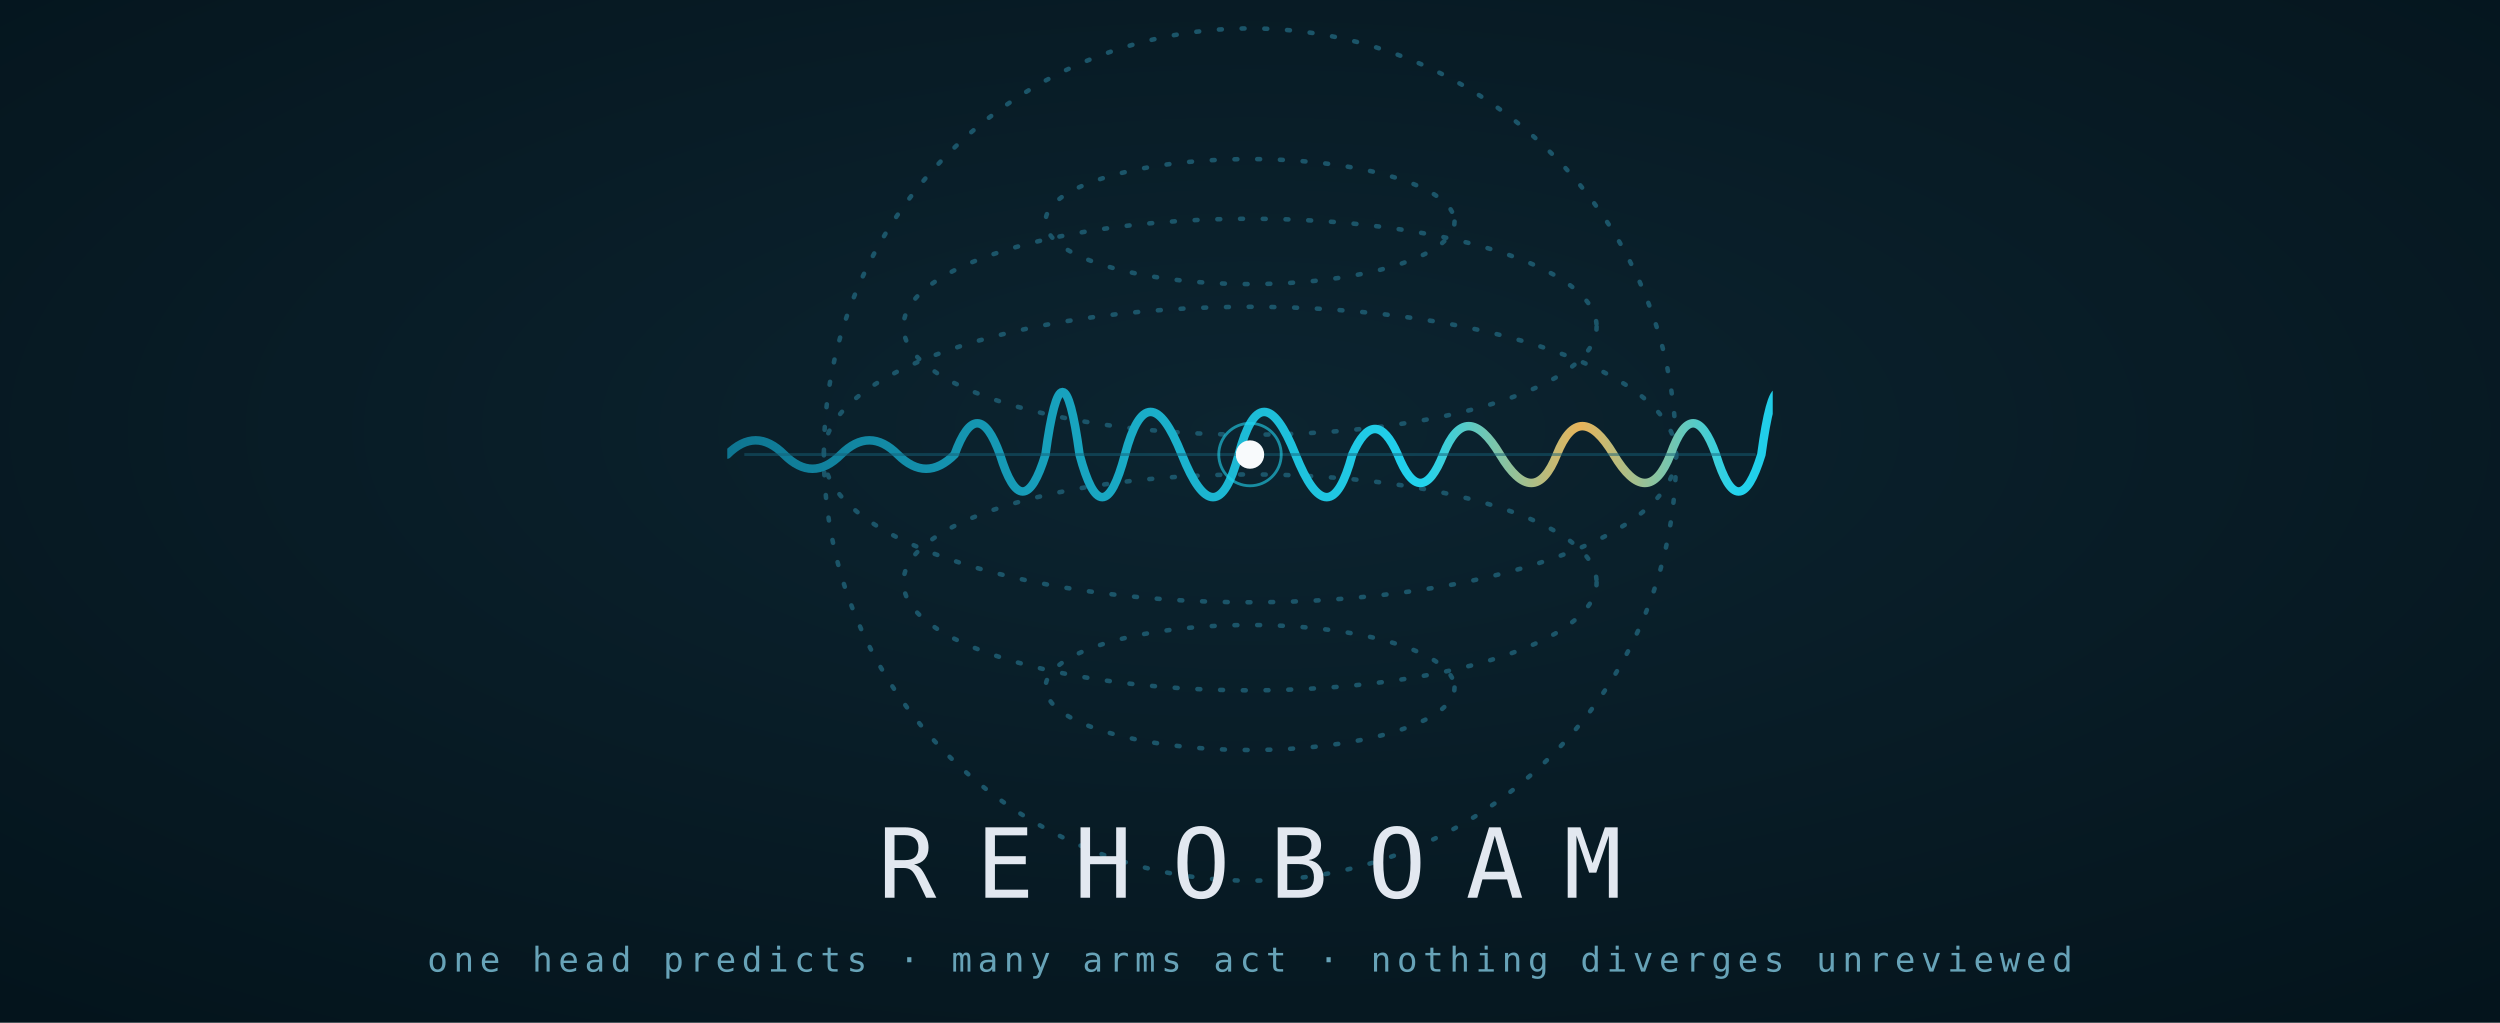
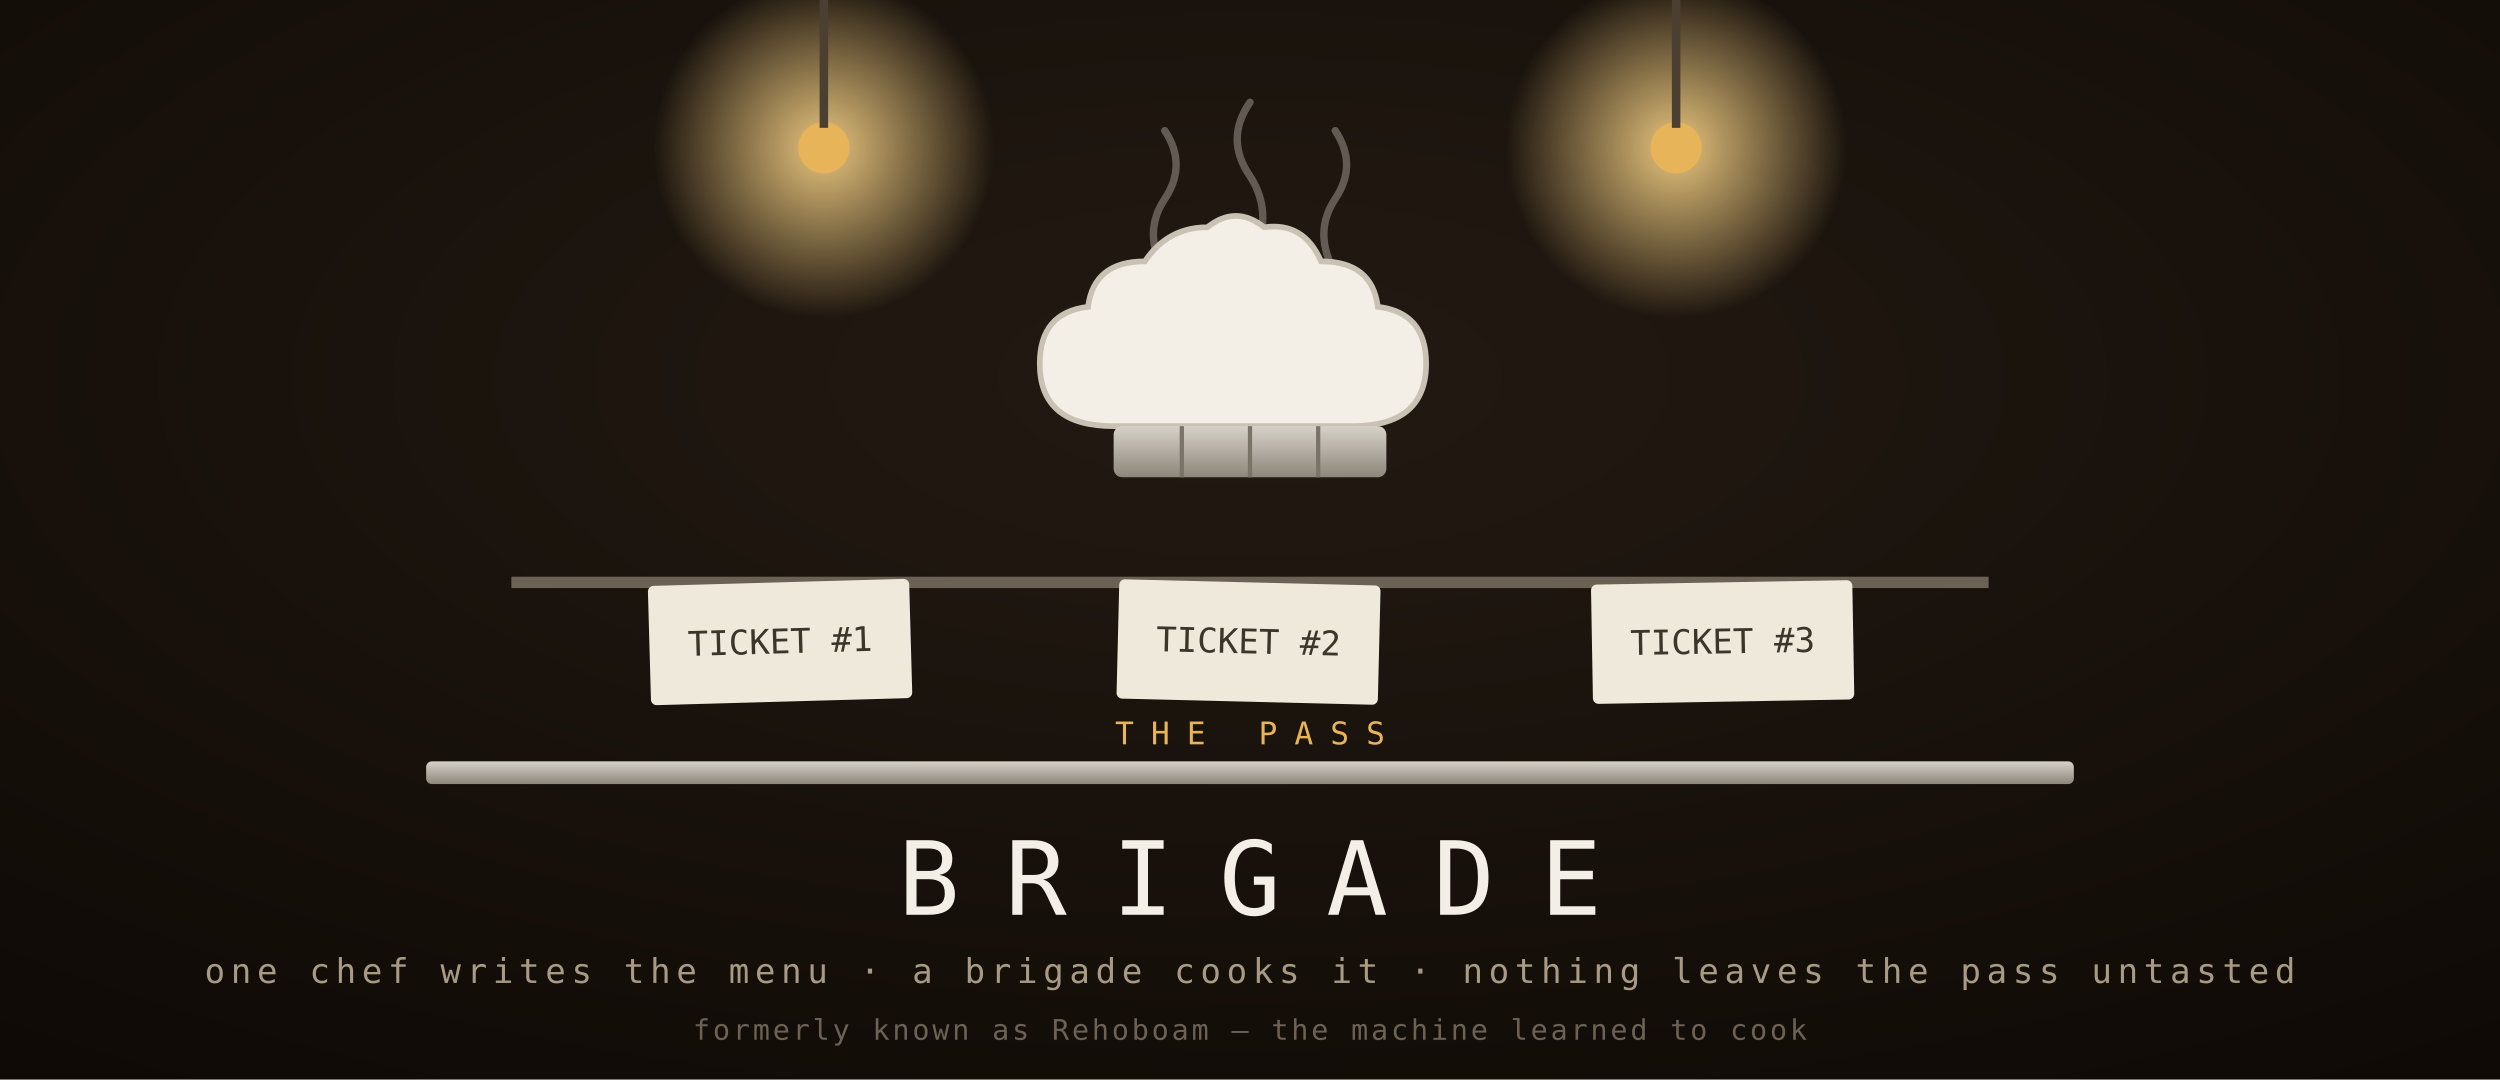
- <svg xmlns="http://www.w3.org/2000/svg" width="880" height="360" viewBox="0 0 880 360" role="img" aria-label="REHOBOAM — divergence sphere">
+ <svg xmlns="http://www.w3.org/2000/svg" width="880" height="380" viewBox="0 0 880 380" role="img" aria-label="BRIGADE — the kitchen pass">
  <defs>
-     <radialGradient id="bg" cx="50%" cy="42%" r="75%">
-       <stop offset="0%" stop-color="#0c2430" />
-       <stop offset="100%" stop-color="#04141c" />
+     <radialGradient id="bg" cx="50%" cy="35%" r="80%">
+       <stop offset="0%" stop-color="#231a12" />
+       <stop offset="100%" stop-color="#0f0a06" />
    </radialGradient>
-     <linearGradient id="wave" x1="0" y1="0" x2="1" y2="0">
-       <stop offset="0%" stop-color="#0e7490" />
-       <stop offset="45%" stop-color="#22d3ee" />
-       <stop offset="55%" stop-color="#e8b45a" />
-       <stop offset="65%" stop-color="#22d3ee" />
-       <stop offset="100%" stop-color="#0e7490" />
+     <linearGradient id="steel" x1="0" y1="0" x2="0" y2="1">
+       <stop offset="0%" stop-color="#d7d2c9" />
+       <stop offset="100%" stop-color="#8d867b" />
    </linearGradient>
-     <clipPath id="ringClip">
-       <rect x="256" y="100" width="368" height="120" />
-     </clipPath>
+     <radialGradient id="lamp" cx="50%" cy="50%" r="50%">
+       <stop offset="0%" stop-color="#ffd98a" stop-opacity="0.9" />
+       <stop offset="100%" stop-color="#ffd98a" stop-opacity="0" />
+     </radialGradient>
  </defs>
-   <rect width="880" height="360" fill="url(#bg)" />
-   <g fill="none" stroke="#1d5b70" stroke-width="1.6" stroke-dasharray="1 7" stroke-linecap="round" opacity="0.9">
-     <ellipse cx="440" cy="160" rx="150" ry="150">
-       <animateTransform attributeName="transform" type="rotate" from="0 440 160" to="360 440 160" dur="40s" repeatCount="indefinite" />
-     </ellipse>
-     <ellipse cx="440" cy="160" rx="150" ry="52" />
-     <ellipse cx="440" cy="115" rx="122" ry="38" />
-     <ellipse cx="440" cy="205" rx="122" ry="38" />
-     <ellipse cx="440" cy="78" rx="72" ry="22" />
-     <ellipse cx="440" cy="242" rx="72" ry="22" />
+   <rect width="880" height="380" fill="url(#bg)" />
+   <g>
+     <circle cx="290" cy="52" r="60" fill="url(#lamp)">
+       <animate attributeName="opacity" values="0.65;1;0.65" dur="3.2s" repeatCount="indefinite" />
+     </circle>
+     <circle cx="590" cy="52" r="60" fill="url(#lamp)">
+       <animate attributeName="opacity" values="1;0.6;1" dur="3.2s" repeatCount="indefinite" />
+     </circle>
+     <circle cx="290" cy="52" r="9" fill="#e8b45a" />
+     <circle cx="590" cy="52" r="9" fill="#e8b45a" />
+     <line x1="290" y1="0" x2="290" y2="45" stroke="#4a3f30" stroke-width="3" />
+     <line x1="590" y1="0" x2="590" y2="45" stroke="#4a3f30" stroke-width="3" />
  </g>
-   <g clip-path="url(#ringClip)">
+   <g fill="none" stroke="#9b948a" stroke-width="2.6" stroke-linecap="round" opacity="0.55">
+     <path d="M 410 96 q -8 -14 0 -26 q 8 -12 0 -24">
+       <animateTransform attributeName="transform" type="translate" values="0 0; 0 -10; 0 0" dur="3s" repeatCount="indefinite" />
+       <animate attributeName="opacity" values="0.55;0.15;0.55" dur="3s" repeatCount="indefinite" />
+     </path>
+     <path d="M 440 92 q 9 -16 0 -30 q -9 -13 0 -26">
+       <animateTransform attributeName="transform" type="translate" values="0 0; 0 -12; 0 0" dur="3.6s" repeatCount="indefinite" />
+       <animate attributeName="opacity" values="0.5;0.1;0.5" dur="3.6s" repeatCount="indefinite" />
+     </path>
+     <path d="M 470 96 q -8 -14 0 -26 q 8 -12 0 -24">
+       <animateTransform attributeName="transform" type="translate" values="0 0; 0 -9; 0 0" dur="2.7s" repeatCount="indefinite" />
+       <animate attributeName="opacity" values="0.45;0.12;0.45" dur="2.7s" repeatCount="indefinite" />
+     </path>
+   </g>
+   <g>
+     <path d="M 392 150              q -26 0 -26 -22 q 0 -18 17 -20              q 2 -16 20 -16 q 8 -12 22 -12 q 10 -8 20 0              q 14 -2 20 12 q 18 0 20 16 q 17 2 17 20 q 0 22 -26 22 z" fill="#f3efe7" stroke="#c9c2b4" stroke-width="2" />
+     <rect x="392" y="150" width="96" height="18" rx="3" fill="url(#steel)" />
+     <line x1="416" y1="150" x2="416" y2="168" stroke="#7a7368" stroke-width="1.5" />
+     <line x1="440" y1="150" x2="440" y2="168" stroke="#7a7368" stroke-width="1.5" />
+     <line x1="464" y1="150" x2="464" y2="168" stroke="#7a7368" stroke-width="1.5" />
+   </g>
+   <line x1="180" y1="205" x2="700" y2="205" stroke="#6b6154" stroke-width="4" />
+   <g font-family="ui-monospace, SFMono-Regular, Menlo, monospace" font-size="12" text-anchor="middle">
    <g>
-       <path fill="none" stroke="url(#wave)" stroke-width="3" stroke-linecap="round" d="         M 256 160         q 10 -10 20 0 t 20 0 t 20 0 t 20 0         q 8 -22 16 0 q 8 26 16 0 q 6 -44 12 0 q 8 30 16 0         t 20 0 t 20 0 t 20 0 t 20 0         q 8 -18 16 0 q 8 20 16 0         t 20 0 t 20 0 t 20 0 t 20 0         q 8 -22 16 0 q 8 26 16 0 q 6 -44 12 0 q 8 30 16 0         t 20 0 t 20 0 t 20 0 t 20 0         q 8 -18 16 0 q 8 20 16 0         t 20 0 t 20 0" />
-       <animateTransform attributeName="transform" type="translate" from="0 0" to="-368 0" dur="6s" repeatCount="indefinite" />
+       <rect x="228" y="205" width="92" height="42" rx="2" fill="#efe9dc" transform="rotate(-1.6 274 205)" />
+       <text x="274" y="230" fill="#3d3529" transform="rotate(-1.6 274 205)">TICKET #1</text>
+       <animateTransform attributeName="transform" type="rotate" values="-1.2 274 205; 1.2 274 205; -1.2 274 205" dur="4s" repeatCount="indefinite" />
+     </g>
+     <g>
+       <rect x="394" y="205" width="92" height="42" rx="2" fill="#efe9dc" transform="rotate(1.4 440 205)" />
+       <text x="440" y="230" fill="#3d3529" transform="rotate(1.4 440 205)">TICKET #2</text>
+       <animateTransform attributeName="transform" type="rotate" values="1.2 440 205; -1.2 440 205; 1.2 440 205" dur="4.6s" repeatCount="indefinite" />
+     </g>
+     <g>
+       <rect x="560" y="205" width="92" height="42" rx="2" fill="#efe9dc" transform="rotate(-1 606 205)" />
+       <text x="606" y="230" fill="#3d3529" transform="rotate(-1 606 205)">TICKET #3</text>
+       <animateTransform attributeName="transform" type="rotate" values="-1 606 205; 1.4 606 205; -1 606 205" dur="3.6s" repeatCount="indefinite" />
    </g>
  </g>
-   <line x1="262" y1="160" x2="618" y2="160" stroke="#155e75" stroke-width="1" opacity="0.5" />
-   <circle cx="440" cy="160" r="5" fill="#f8fafc">
-     <animate attributeName="opacity" values="1;0.4;1" dur="2.4s" repeatCount="indefinite" />
-   </circle>
-   <circle cx="440" cy="160" r="11" fill="none" stroke="#22d3ee" stroke-width="1" opacity="0.6">
-     <animate attributeName="r" values="9;16;9" dur="2.4s" repeatCount="indefinite" />
-     <animate attributeName="opacity" values="0.7;0;0.7" dur="2.4s" repeatCount="indefinite" />
-   </circle>
-   <text x="440" y="316" text-anchor="middle" font-family="ui-monospace, SFMono-Regular, Menlo, monospace" font-size="34" letter-spacing="14" fill="#e2e8f0">REHOBOAM</text>
-   <text x="440" y="342" text-anchor="middle" font-family="ui-monospace, SFMono-Regular, Menlo, monospace" font-size="12" letter-spacing="2" fill="#67a3b8">one head predicts · many arms act · nothing diverges unreviewed</text>
+   <rect x="150" y="268" width="580" height="8" rx="2" fill="url(#steel)" />
+   <text x="440" y="262" text-anchor="middle" font-family="ui-monospace, SFMono-Regular, Menlo, monospace" font-size="11" letter-spacing="6" fill="#e8b45a">THE PASS</text>
+   <text x="440" y="322" text-anchor="middle" font-family="ui-monospace, SFMono-Regular, Menlo, monospace" font-size="36" letter-spacing="16" fill="#f3efe7">BRIGADE</text>
+   <text x="440" y="346" text-anchor="middle" font-family="ui-monospace, SFMono-Regular, Menlo, monospace" font-size="12" letter-spacing="2" fill="#a89a83">one chef writes the menu · a brigade cooks it · nothing leaves the pass untasted</text>
+   <text x="440" y="366" text-anchor="middle" font-family="ui-monospace, SFMono-Regular, Menlo, monospace" font-size="10" letter-spacing="1" fill="#6b6154">formerly known as Rehoboam — the machine learned to cook</text>
</svg>
